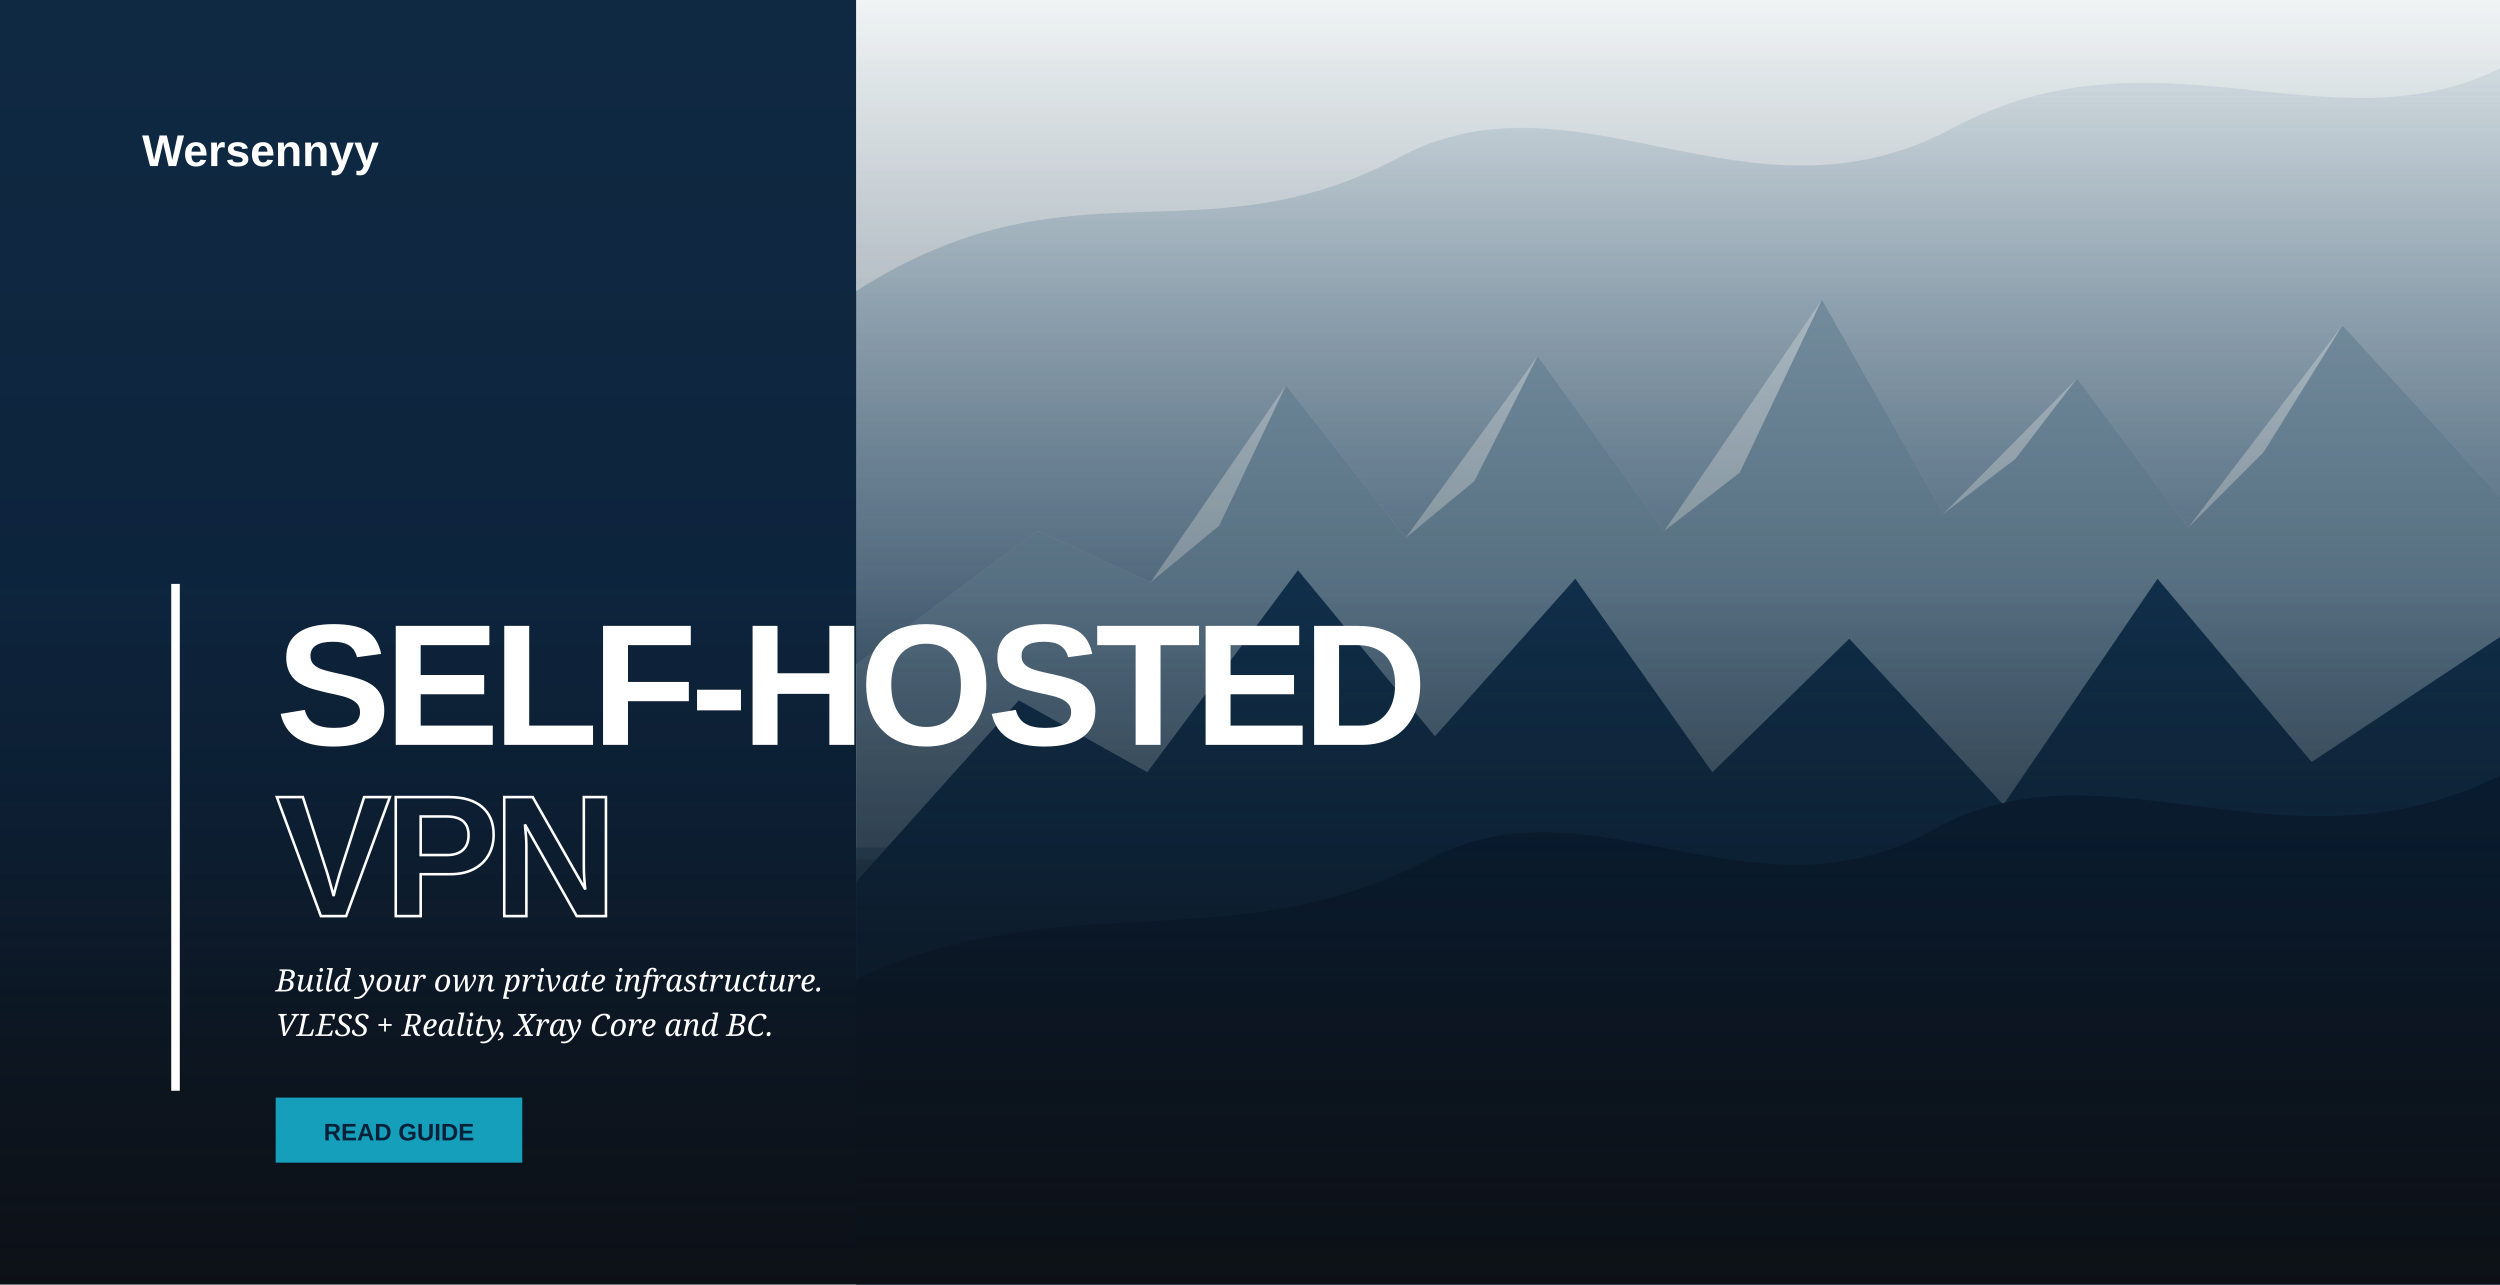
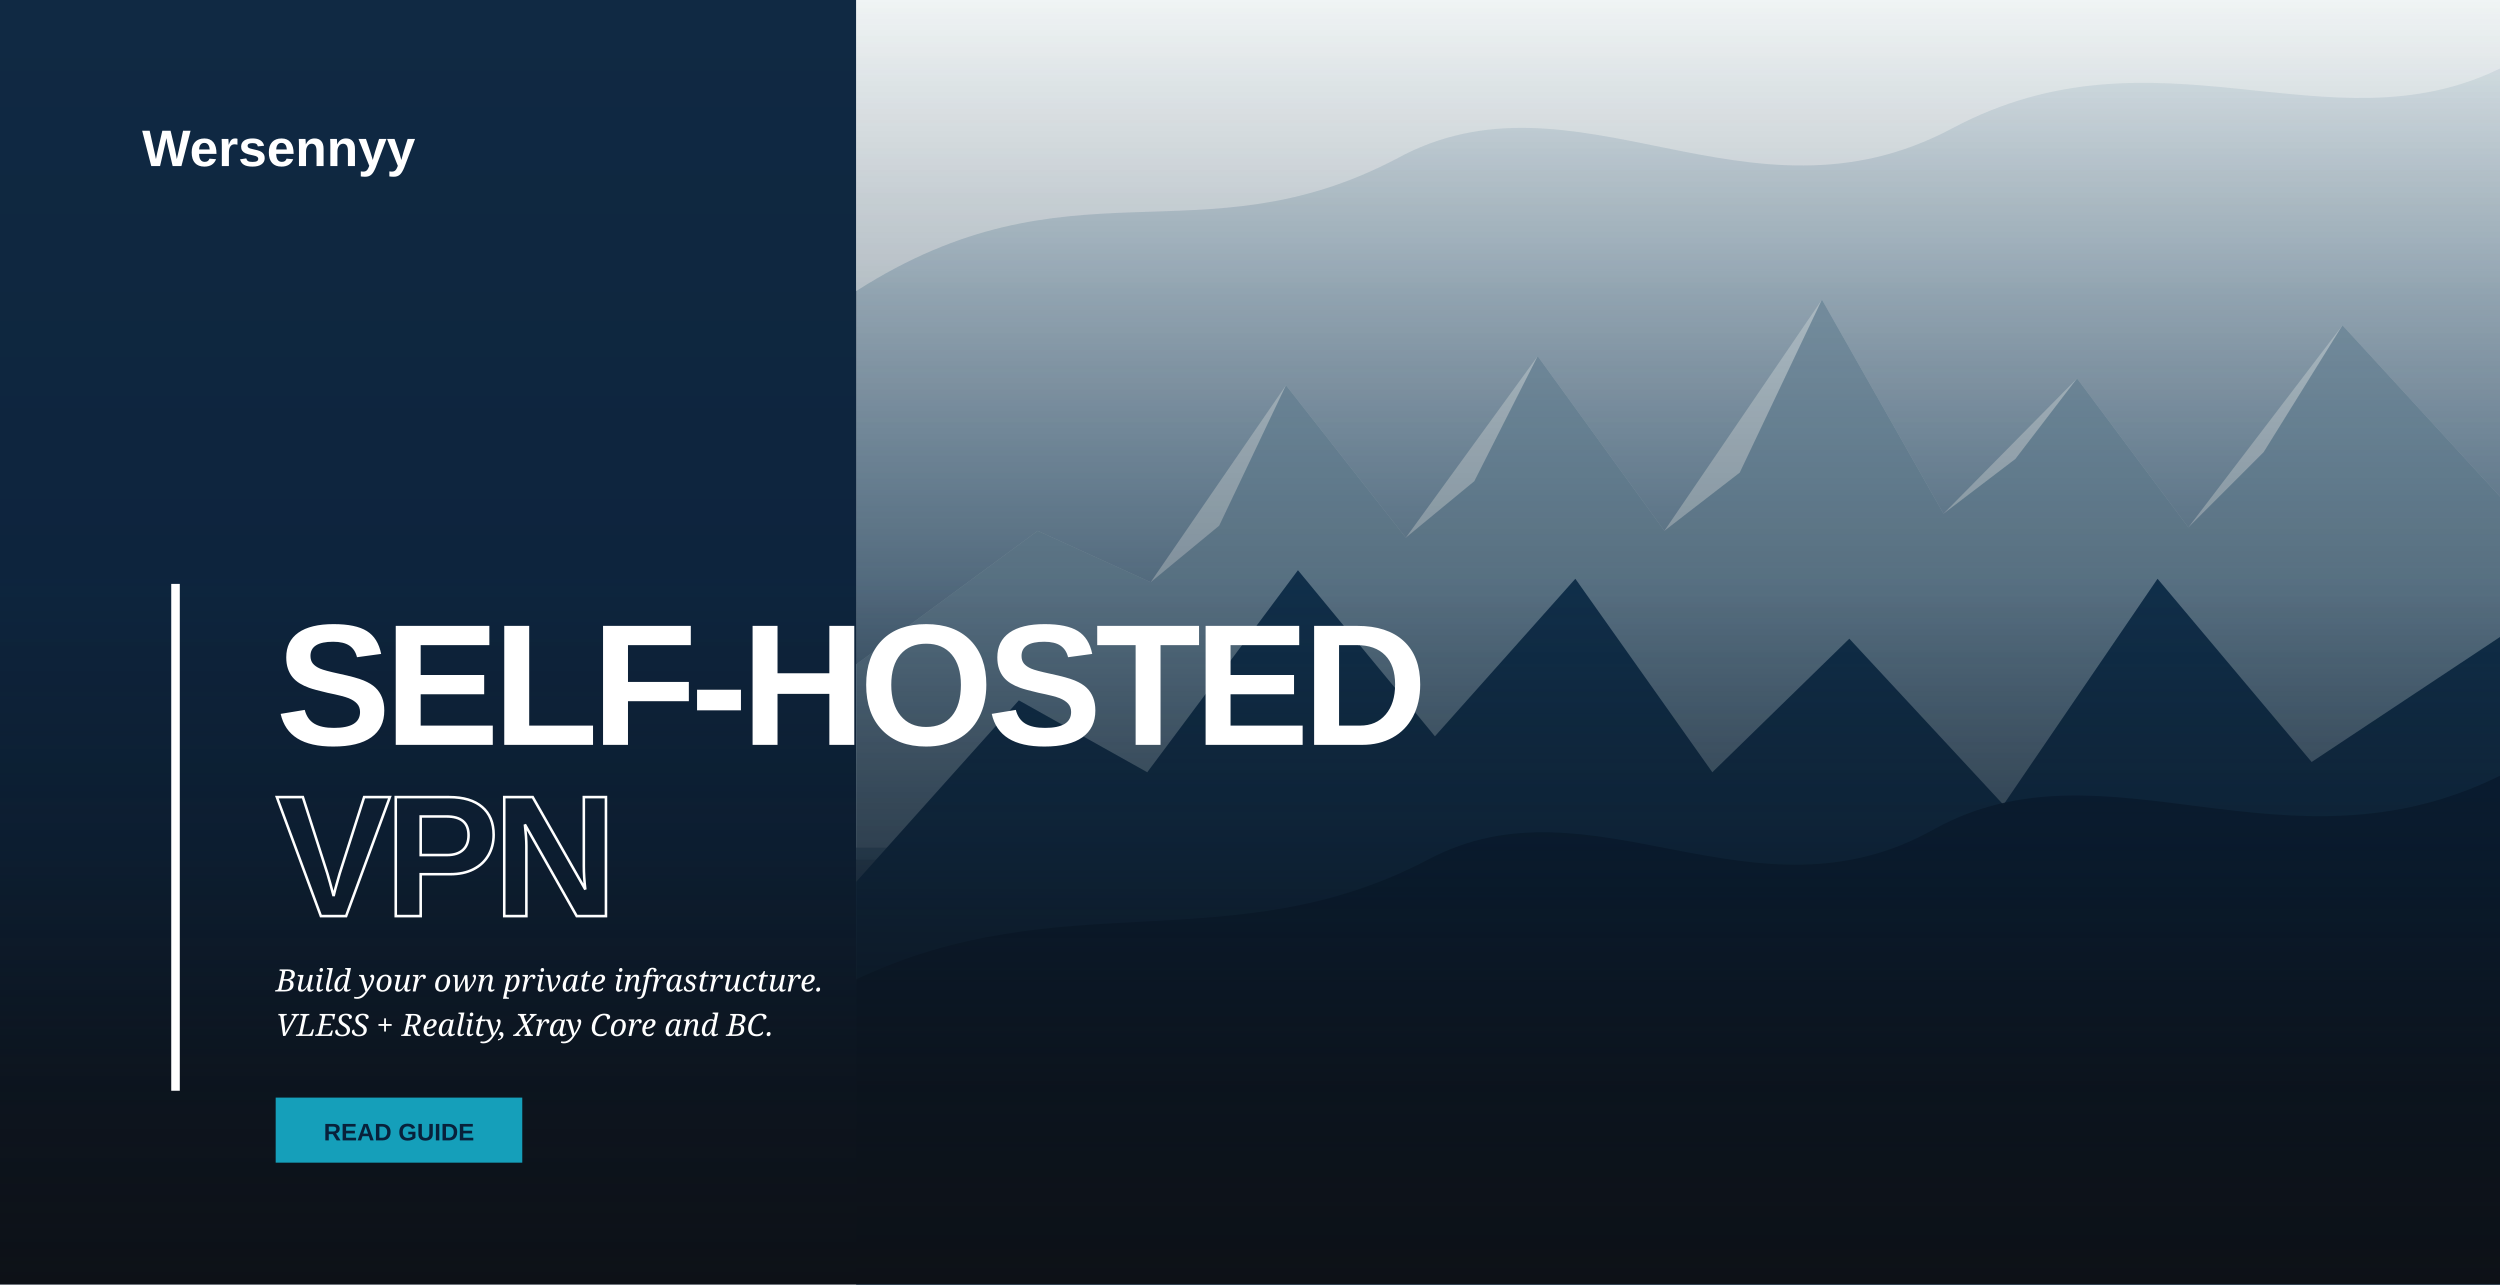
<svg xmlns="http://www.w3.org/2000/svg" viewBox="0 0 1460 750">
  <defs>
    <linearGradient id="sidebar" x1="0" y1="0" x2="0" y2="1">
      <stop offset="0%" stop-color="#102943" />
      <stop offset="100%" stop-color="#0a2038" />
    </linearGradient>
    <linearGradient id="sky" x1="0" y1="0" x2="0" y2="1">
      <stop offset="0%" stop-color="#e6edef" />
      <stop offset="42%" stop-color="#91aabb" />
      <stop offset="100%" stop-color="#0a2843" />
    </linearGradient>
    <linearGradient id="shade" x1="0" y1="0" x2="0" y2="1">
      <stop offset="0%" stop-color="#071d34" stop-opacity="0" />
      <stop offset="100%" stop-color="#071d34" stop-opacity="0.9" />
    </linearGradient>
    <linearGradient id="fadeToGitHub" x1="0" y1="0" x2="0" y2="1">
      <stop offset="0%" stop-color="#0d1117" stop-opacity="0" />
      <stop offset="45%" stop-color="#0d1117" stop-opacity="0.02" />
      <stop offset="66%" stop-color="#0d1117" stop-opacity="0.32" />
      <stop offset="84%" stop-color="#0d1117" stop-opacity="0.78" />
      <stop offset="100%" stop-color="#0d1117" stop-opacity="1" />
    </linearGradient>
  </defs>
  <rect width="1460" height="750" fill="#0d1117" />
  <rect width="500" height="750" fill="url(#sidebar)" />
  <rect x="500" width="960" height="750" fill="url(#sky)" />
  <path d="M500 170 C625 90 700 153 815 93 C920 35 1020 139 1140 75 C1260 11 1360 89 1460 40 L1460 0 L500 0 Z" fill="#f4f7f7" opacity="0.72" />
  <path d="M500 388 L606 310 L672 340 L751 225 L821 314 L898 208 L972 310 L1064 175 L1135 300 L1213 221 L1278 308 L1368 190 L1460 290 L1460 495 L500 495 Z" fill="#d7e4e8" />
  <path d="M500 388 L606 310 L672 340 L712 307 L751 225 L821 314 L861 281 L898 208 L972 310 L1016 276 L1064 175 L1135 300 L1177 268 L1213 221 L1278 308 L1322 264 L1368 190 L1460 290 L1460 502 L500 502 Z" fill="#7192a6" opacity="0.68" />
  <path d="M500 515 L595 409 L670 451 L758 333 L838 430 L920 338 L1000 451 L1080 373 L1170 470 L1260 338 L1350 445 L1460 372 L1460 750 L500 750 Z" fill="#173c5a" />
  <path d="M500 572 C620 515 720 562 834 502 C930 451 1024 544 1130 484 C1230 429 1335 515 1460 453 L1460 750 L500 750 Z" fill="#071e35" opacity="0.88" />
  <rect x="500" width="960" height="750" fill="url(#shade)" />
  <rect width="1460" height="750" fill="url(#fadeToGitHub)" />
-   <text x="83" y="97" fill="#ffffff" font-family="Arial, Helvetica, sans-serif" font-size="26" font-weight="700">Wersennyy</text>
+   <text x="83" y="97" fill="#ffffff" font-family="Arial, Helvetica, sans-serif" font-size="30" font-weight="700">Wersennyy</text>
  <rect x="100" y="341" width="5" height="296" fill="#ffffff" />
  <text x="161" y="435" fill="#ffffff" font-family="Arial, Helvetica, sans-serif" font-size="101" font-weight="800" letter-spacing="-4">SELF-HOSTED</text>
  <text x="161" y="535" fill="none" stroke="#ffffff" stroke-width="1.5" font-family="Arial, Helvetica, sans-serif" font-size="101" font-weight="800" letter-spacing="-4">VPN</text>
  <text x="161" y="579" fill="#ffffff" font-family="Georgia, serif" font-size="18" font-style="italic">Build your own private infrastructure.</text>
  <text x="161" y="605" fill="#ffffff" font-family="Georgia, serif" font-size="18" font-style="italic"> VLESS + Reality, Xray Core and BC.</text>
  <rect x="161" y="641" width="144" height="38" fill="#159fba" />
  <text x="233" y="666" text-anchor="middle" fill="#08213b" font-family="Arial, Helvetica, sans-serif" font-size="14" font-weight="700">READ GUIDE</text>
</svg>
